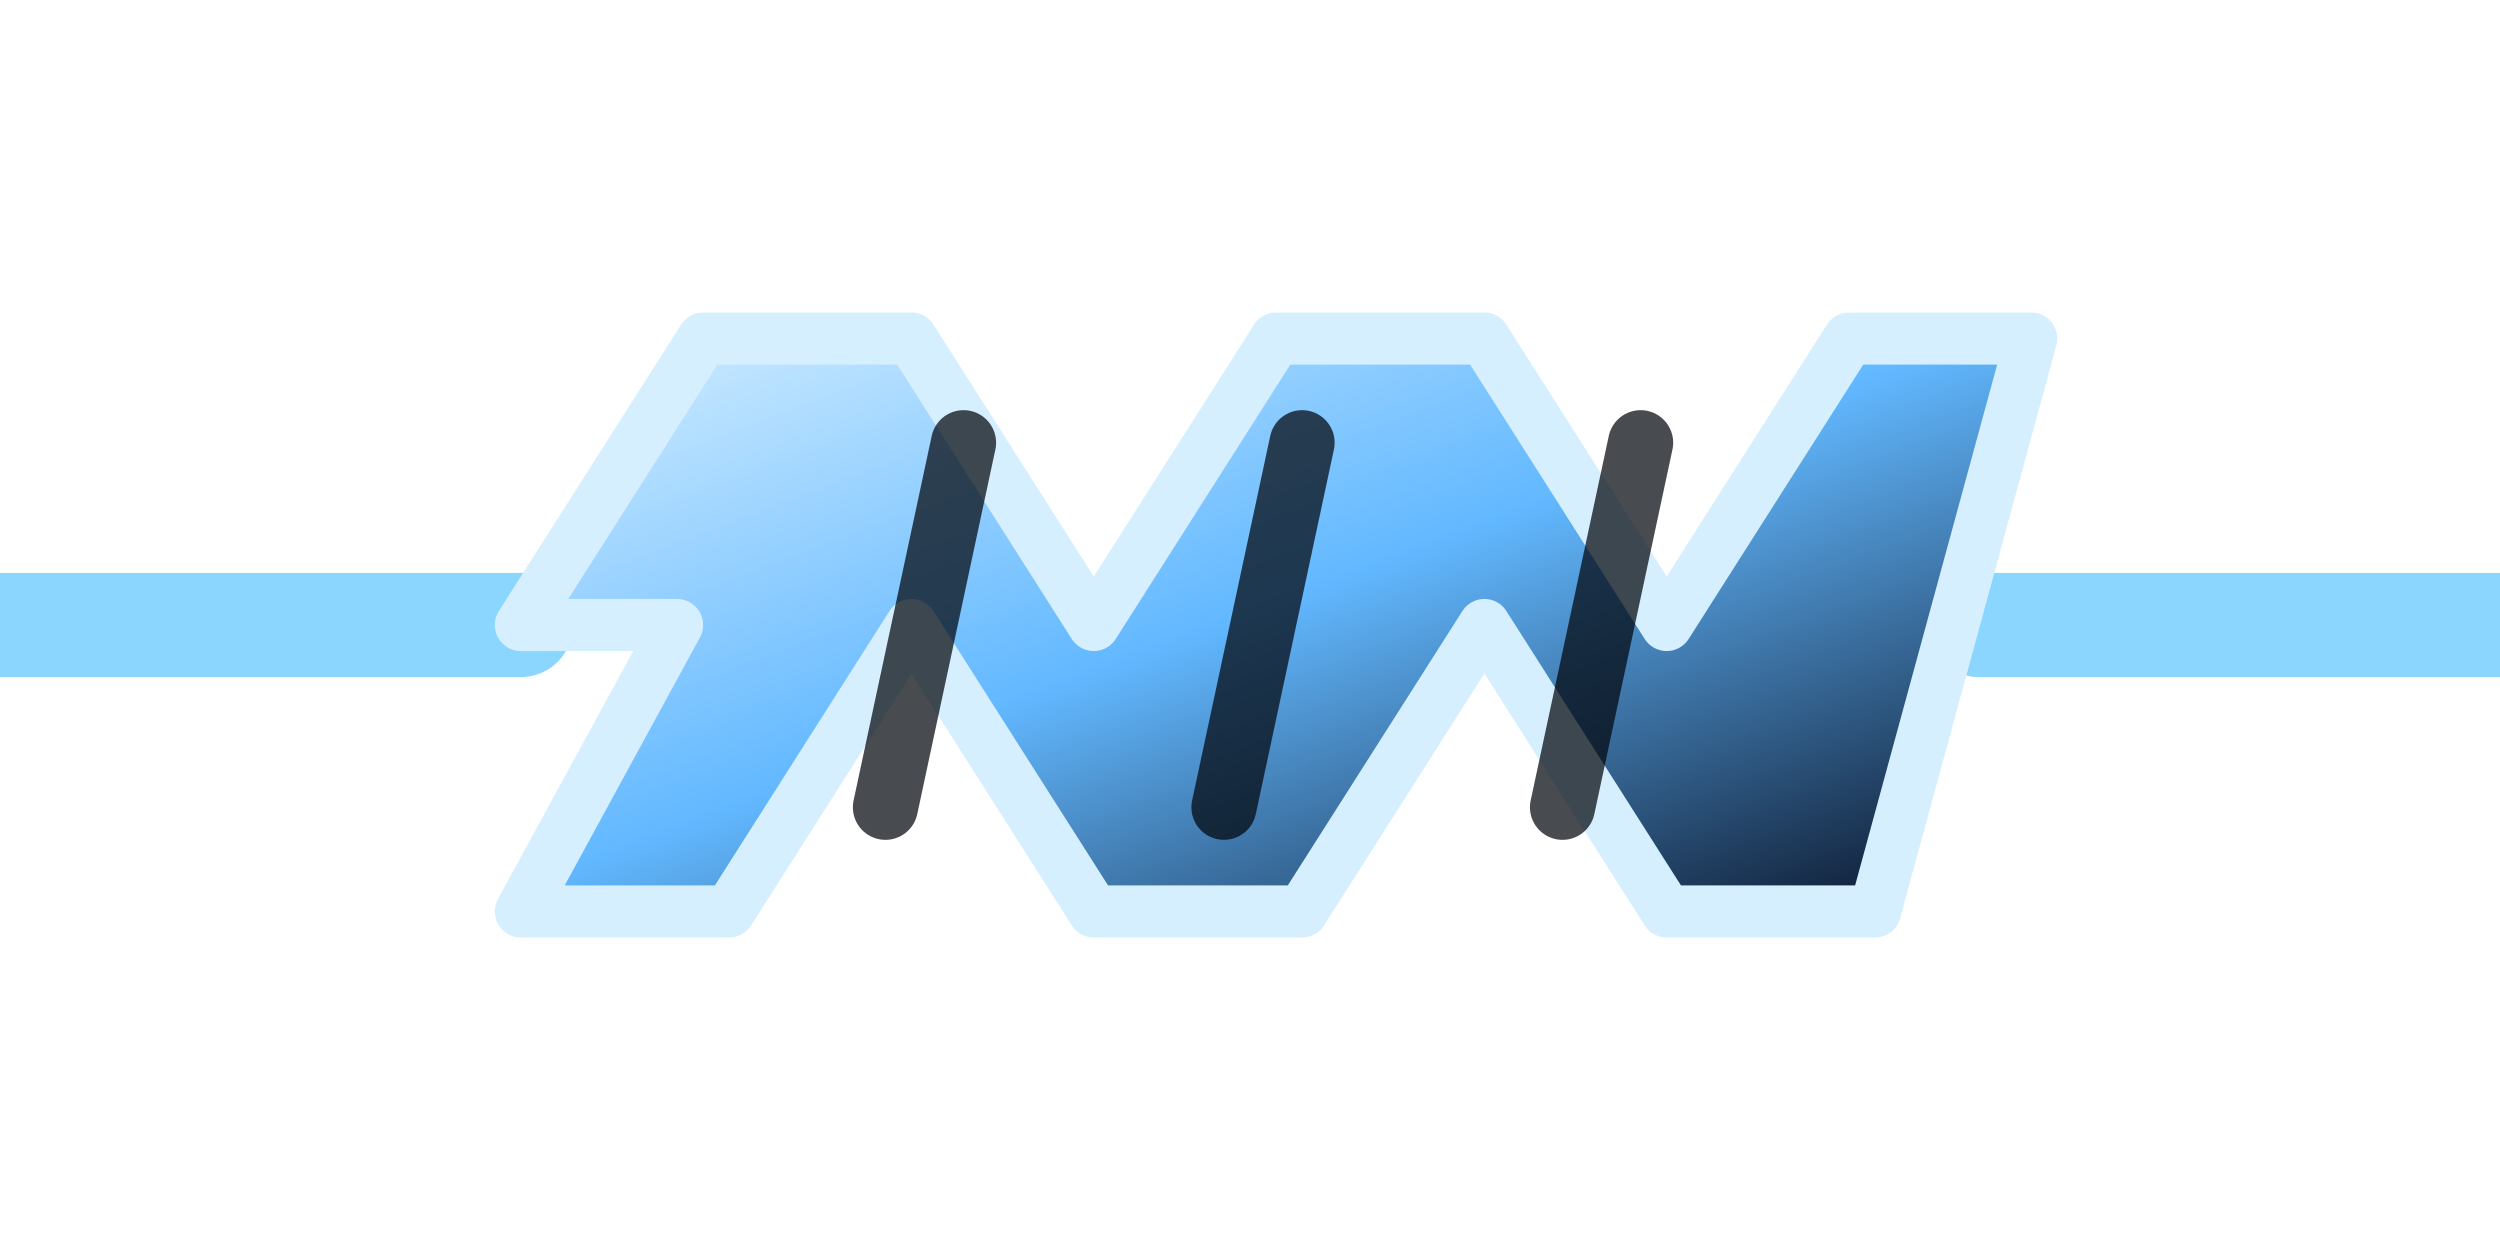
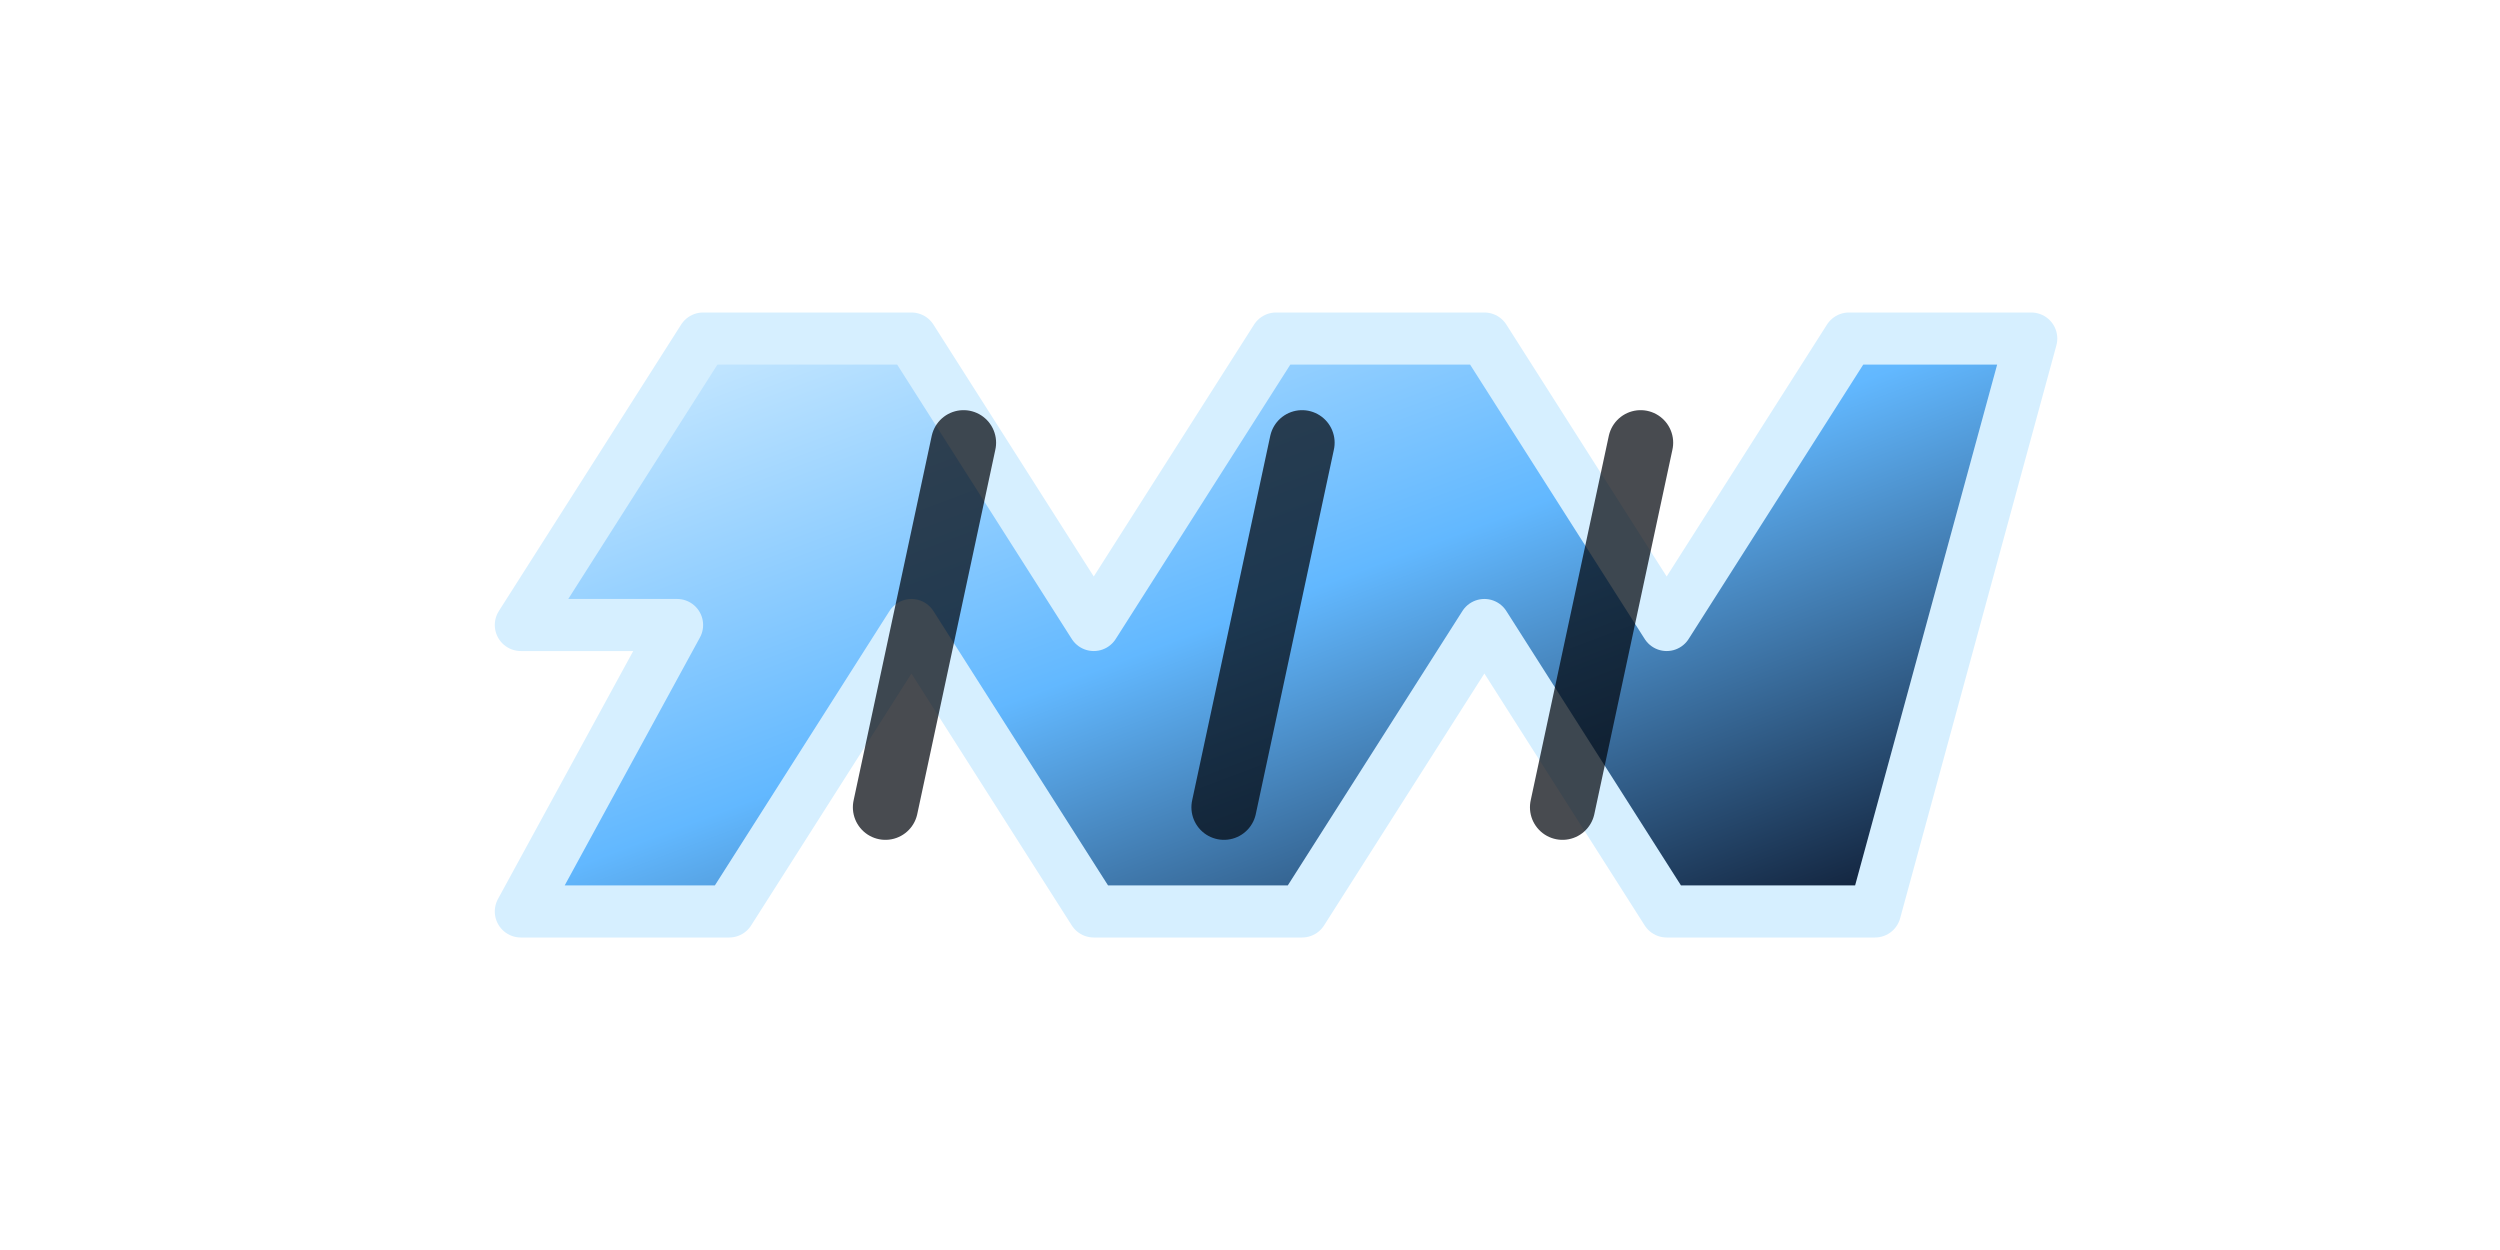
- <svg xmlns="http://www.w3.org/2000/svg" viewBox="0 0 96 48" role="img" aria-label="Resistor" data-component-shape="resistor" data-terminal-left="0 24" data-terminal-right="96 24">
+ <svg xmlns="http://www.w3.org/2000/svg" viewBox="0 0 96 48" role="img" aria-label="Resistor" data-component-shape="resistor" data-terminal-left="20 24" data-terminal-right="76 24">
  <defs>
    <linearGradient id="spr-brick-basic-blue-orbital-real-normal-body" x1="0" y1="0" x2="1" y2="1">
      <stop offset="0" stop-color="#d6efff" />
      <stop offset="0.48" stop-color="#62b8ff" />
      <stop offset="1" stop-color="#050b1d" />
    </linearGradient>
    <radialGradient id="spr-brick-basic-blue-orbital-real-normal-glow" cx="50%" cy="50%" r="60%">
      <stop offset="0" stop-color="#d6efff" stop-opacity="0.55" />
      <stop offset="1" stop-color="#62b8ff" stop-opacity="0" />
    </radialGradient>
  </defs>
-   <path d="M0 24H20M76 24H96" fill="none" stroke="#8bd6ff" stroke-width="4" stroke-linecap="round" />
  <path d="M20 24L27 13H35L42 24L49 13H57L64 24L71 13H78L72 35H64L57 24L50 35H42L35 24L28 35H20L26 24Z" fill="url(#spr-brick-basic-blue-orbital-real-normal-body)" stroke="#d6efff" stroke-width="2" stroke-linejoin="round" />
  <path d="M37 17L34 31M50 17L47 31M63 17L60 31" fill="none" stroke="#02050d" stroke-width="2.5" stroke-linecap="round" opacity="0.72" />
</svg>
